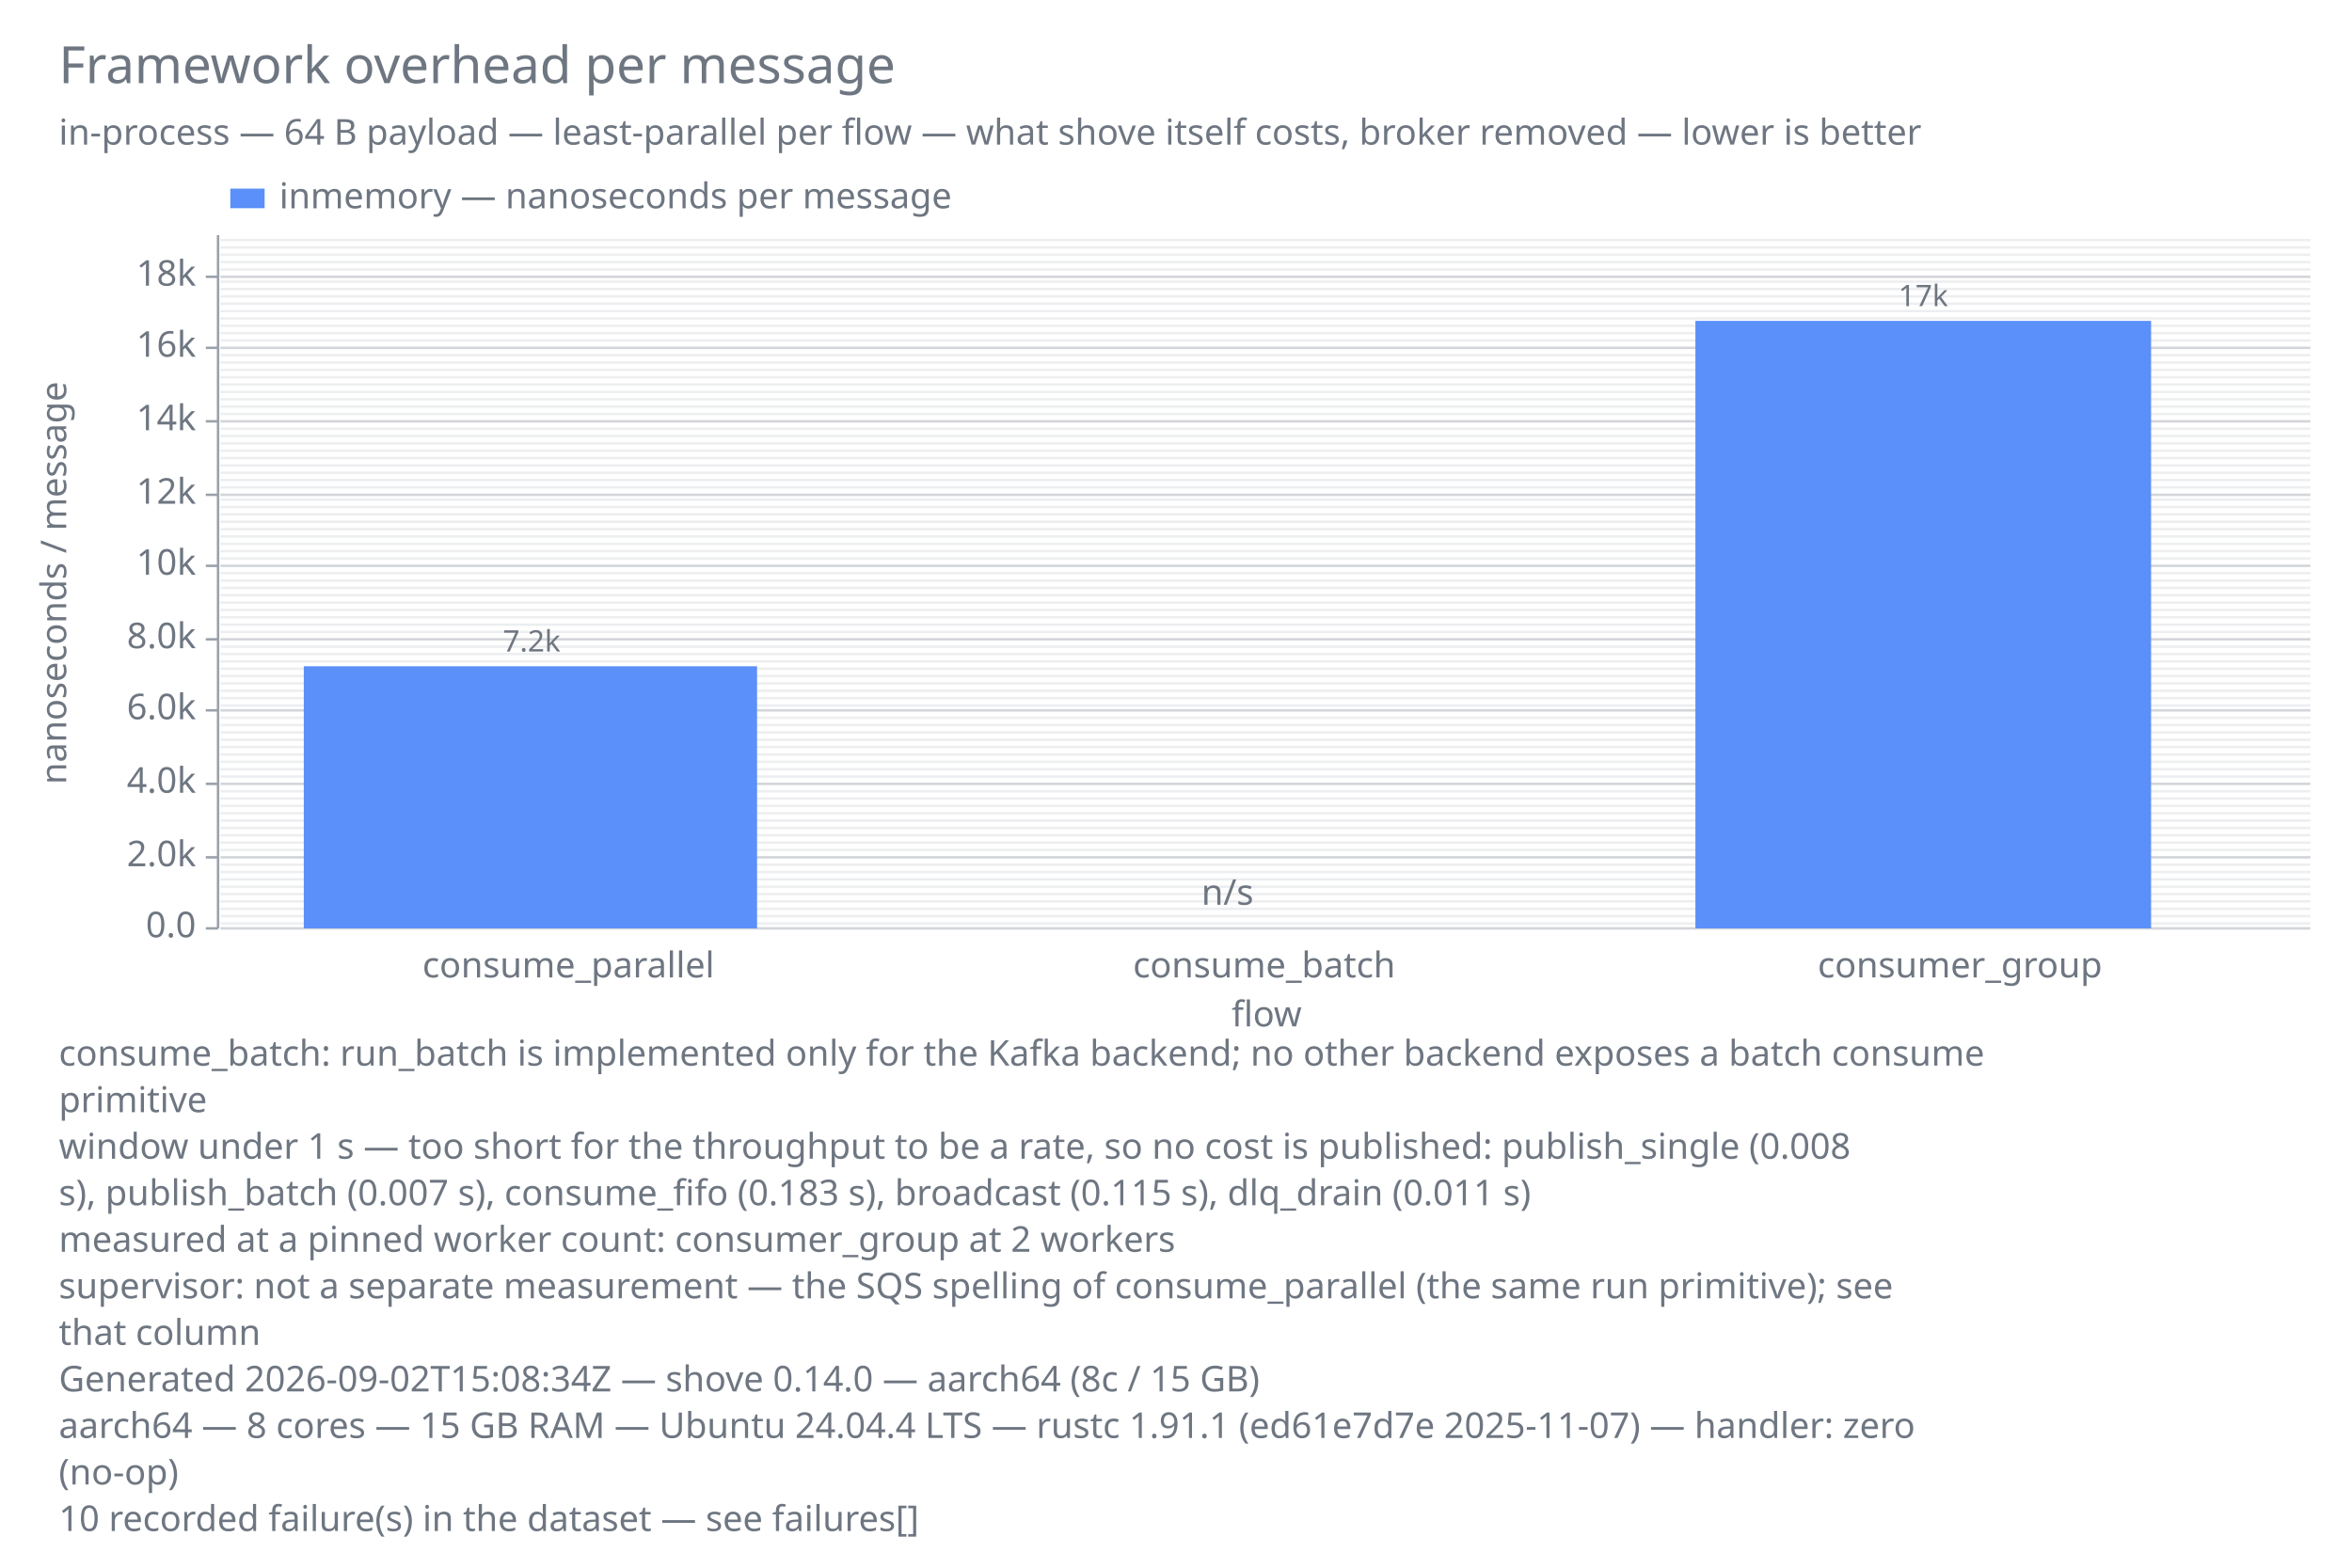
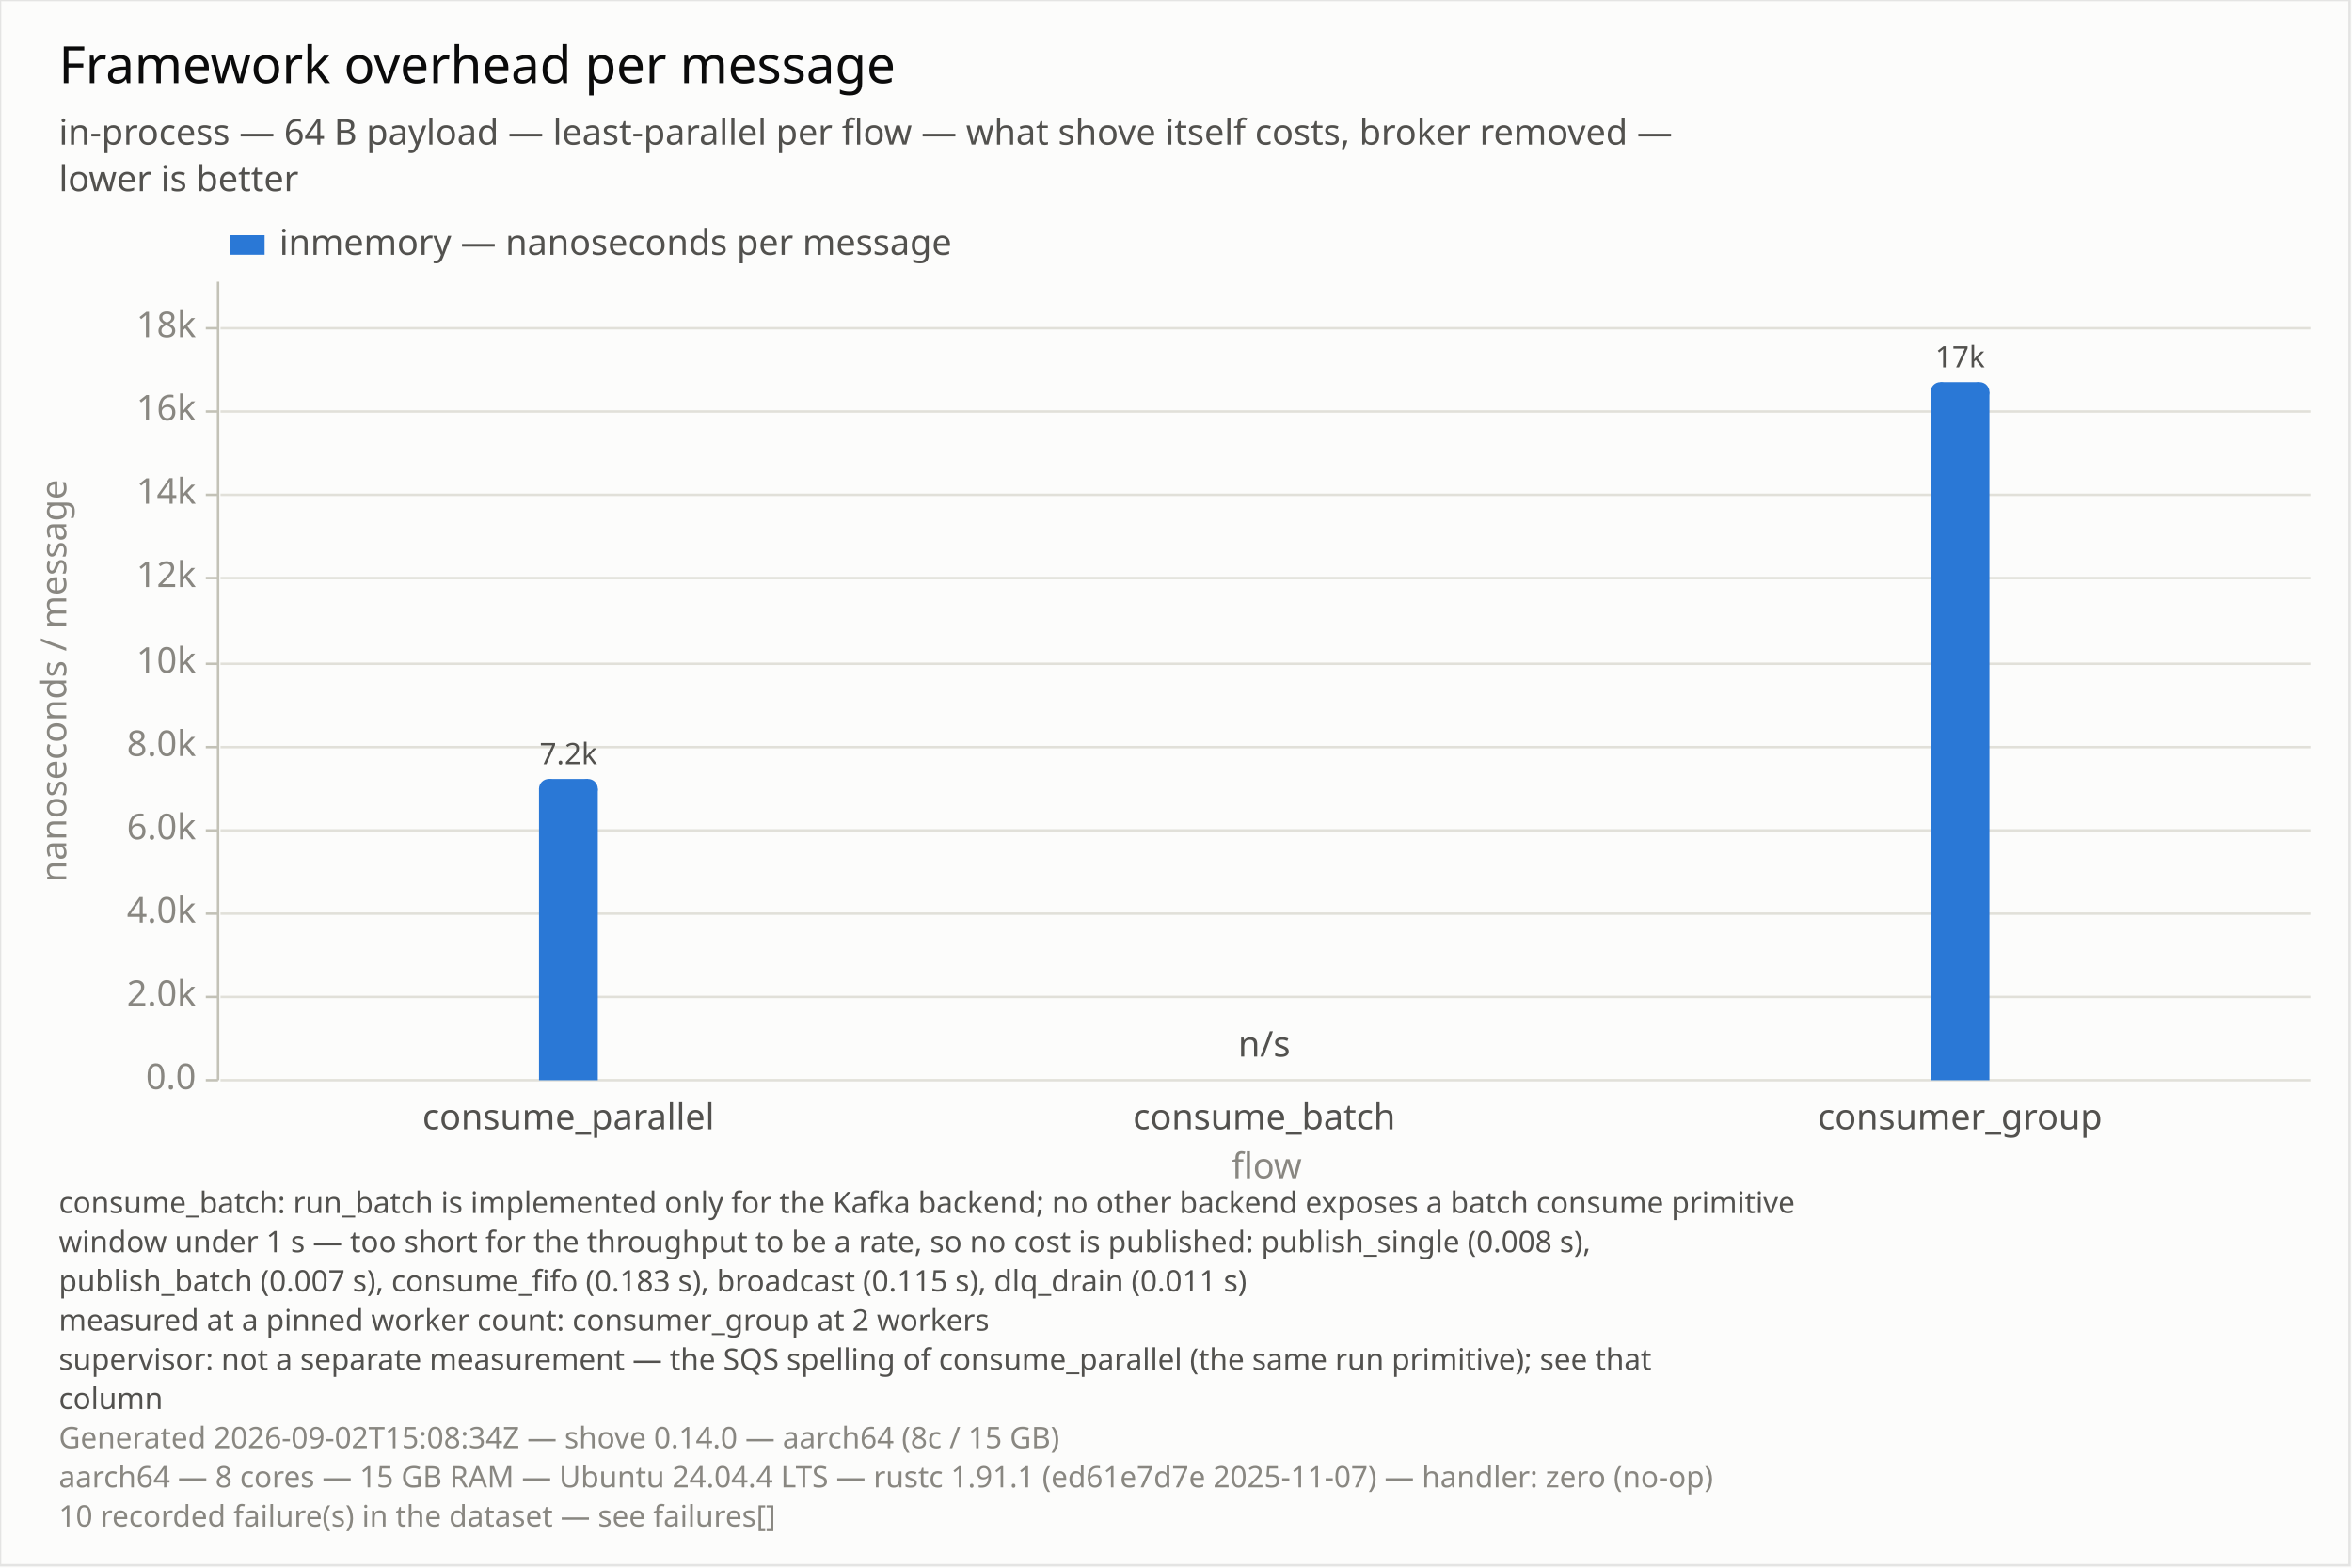
<svg xmlns="http://www.w3.org/2000/svg" width="960" height="640" viewBox="0 0 960 640">
-   <text x="24" y="18" dy="0.76em" text-anchor="start" font-family="sans-serif" font-size="20.968" opacity="1" fill="#6E7681">
+   <rect x="0" y="0" width="960" height="640" opacity="1" fill="#FCFCFB" stroke="none" />
+   <rect x="0" y="0" width="959" height="639" opacity="0.1" fill="none" stroke="#0B0B0B" />
+   <text x="24" y="18" dy="0.76em" text-anchor="start" font-family="sans-serif" font-size="20.968" opacity="1" fill="#0B0B0B">
Framework overhead per message
</text>
-   <text x="24" y="48" dy="0.76em" text-anchor="start" font-family="sans-serif" font-size="14.516" opacity="1" fill="#6E7681">
- in-process — 64 B payload — least-parallel per flow — what shove itself costs, broker removed — lower is better
+   <text x="24" y="48" dy="0.76em" text-anchor="start" font-family="sans-serif" font-size="14.516" opacity="1" fill="#52514E">
+ in-process — 64 B payload — least-parallel per flow — what shove itself costs, broker removed —
</text>
-   <text x="24" y="424" dy="0.76em" text-anchor="start" font-family="sans-serif" font-size="14.516" opacity="1" fill="#6E7681">
- consume_batch: run_batch is implemented only for the Kafka backend; no other backend exposes a batch consume
+   <text x="24" y="67" dy="0.76em" text-anchor="start" font-family="sans-serif" font-size="14.516" opacity="1" fill="#52514E">
+ lower is better
</text>
-   <text x="24" y="443" dy="0.76em" text-anchor="start" font-family="sans-serif" font-size="14.516" opacity="1" fill="#6E7681">
- primitive
+   <text x="24" y="486" dy="0.76em" text-anchor="start" font-family="sans-serif" font-size="12.097" opacity="1" fill="#52514E">
+ consume_batch: run_batch is implemented only for the Kafka backend; no other backend exposes a batch consume primitive
</text>
-   <text x="24" y="462" dy="0.76em" text-anchor="start" font-family="sans-serif" font-size="14.516" opacity="1" fill="#6E7681">
- window under 1 s — too short for the throughput to be a rate, so no cost is published: publish_single (0.008
+   <text x="24" y="502" dy="0.76em" text-anchor="start" font-family="sans-serif" font-size="12.097" opacity="1" fill="#52514E">
+ window under 1 s — too short for the throughput to be a rate, so no cost is published: publish_single (0.008 s),
</text>
-   <text x="24" y="481" dy="0.76em" text-anchor="start" font-family="sans-serif" font-size="14.516" opacity="1" fill="#6E7681">
- s), publish_batch (0.007 s), consume_fifo (0.183 s), broadcast (0.115 s), dlq_drain (0.011 s)
+   <text x="24" y="518" dy="0.76em" text-anchor="start" font-family="sans-serif" font-size="12.097" opacity="1" fill="#52514E">
+ publish_batch (0.007 s), consume_fifo (0.183 s), broadcast (0.115 s), dlq_drain (0.011 s)
</text>
-   <text x="24" y="500" dy="0.76em" text-anchor="start" font-family="sans-serif" font-size="14.516" opacity="1" fill="#6E7681">
+   <text x="24" y="534" dy="0.76em" text-anchor="start" font-family="sans-serif" font-size="12.097" opacity="1" fill="#52514E">
measured at a pinned worker count: consumer_group at 2 workers
</text>
-   <text x="24" y="519" dy="0.76em" text-anchor="start" font-family="sans-serif" font-size="14.516" opacity="1" fill="#6E7681">
- supervisor: not a separate measurement — the SQS spelling of consume_parallel (the same run primitive); see
+   <text x="24" y="550" dy="0.76em" text-anchor="start" font-family="sans-serif" font-size="12.097" opacity="1" fill="#52514E">
+ supervisor: not a separate measurement — the SQS spelling of consume_parallel (the same run primitive); see that
</text>
-   <text x="24" y="538" dy="0.76em" text-anchor="start" font-family="sans-serif" font-size="14.516" opacity="1" fill="#6E7681">
- that column
+   <text x="24" y="566" dy="0.76em" text-anchor="start" font-family="sans-serif" font-size="12.097" opacity="1" fill="#52514E">
+ column
</text>
-   <text x="24" y="557" dy="0.76em" text-anchor="start" font-family="sans-serif" font-size="14.516" opacity="1" fill="#6E7681">
+   <text x="24" y="582" dy="0.76em" text-anchor="start" font-family="sans-serif" font-size="12.097" opacity="1" fill="#898781">
Generated 2026-09-02T15:08:34Z — shove 0.14.0 — aarch64 (8c / 15 GB)
</text>
-   <text x="24" y="576" dy="0.76em" text-anchor="start" font-family="sans-serif" font-size="14.516" opacity="1" fill="#6E7681">
- aarch64 — 8 cores — 15 GB RAM — Ubuntu 24.04.4 LTS — rustc 1.91.1 (ed61e7d7e 2025-11-07) — handler: zero
+   <text x="24" y="598" dy="0.76em" text-anchor="start" font-family="sans-serif" font-size="12.097" opacity="1" fill="#898781">
+ aarch64 — 8 cores — 15 GB RAM — Ubuntu 24.04.4 LTS — rustc 1.91.1 (ed61e7d7e 2025-11-07) — handler: zero (no-op)
</text>
-   <text x="24" y="595" dy="0.76em" text-anchor="start" font-family="sans-serif" font-size="14.516" opacity="1" fill="#6E7681">
- (no-op)
- </text>
-   <text x="24" y="614" dy="0.76em" text-anchor="start" font-family="sans-serif" font-size="14.516" opacity="1" fill="#6E7681">
+   <text x="24" y="614" dy="0.76em" text-anchor="start" font-family="sans-serif" font-size="12.097" opacity="1" fill="#898781">
10 recorded failure(s) in the dataset — see failures[]
</text>
-   <line opacity="0.18" stroke="#9AA1AA" stroke-width="1" x1="90" y1="379" x2="943" y2="379" />
-   <line opacity="0.18" stroke="#9AA1AA" stroke-width="1" x1="90" y1="377" x2="943" y2="377" />
-   <line opacity="0.18" stroke="#9AA1AA" stroke-width="1" x1="90" y1="374" x2="943" y2="374" />
-   <line opacity="0.18" stroke="#9AA1AA" stroke-width="1" x1="90" y1="371" x2="943" y2="371" />
-   <line opacity="0.18" stroke="#9AA1AA" stroke-width="1" x1="90" y1="368" x2="943" y2="368" />
-   <line opacity="0.18" stroke="#9AA1AA" stroke-width="1" x1="90" y1="365" x2="943" y2="365" />
-   <line opacity="0.18" stroke="#9AA1AA" stroke-width="1" x1="90" y1="362" x2="943" y2="362" />
-   <line opacity="0.18" stroke="#9AA1AA" stroke-width="1" x1="90" y1="359" x2="943" y2="359" />
-   <line opacity="0.18" stroke="#9AA1AA" stroke-width="1" x1="90" y1="356" x2="943" y2="356" />
-   <line opacity="0.18" stroke="#9AA1AA" stroke-width="1" x1="90" y1="353" x2="943" y2="353" />
-   <line opacity="0.18" stroke="#9AA1AA" stroke-width="1" x1="90" y1="350" x2="943" y2="350" />
-   <line opacity="0.18" stroke="#9AA1AA" stroke-width="1" x1="90" y1="347" x2="943" y2="347" />
-   <line opacity="0.18" stroke="#9AA1AA" stroke-width="1" x1="90" y1="344" x2="943" y2="344" />
-   <line opacity="0.18" stroke="#9AA1AA" stroke-width="1" x1="90" y1="341" x2="943" y2="341" />
-   <line opacity="0.18" stroke="#9AA1AA" stroke-width="1" x1="90" y1="338" x2="943" y2="338" />
-   <line opacity="0.18" stroke="#9AA1AA" stroke-width="1" x1="90" y1="335" x2="943" y2="335" />
-   <line opacity="0.18" stroke="#9AA1AA" stroke-width="1" x1="90" y1="332" x2="943" y2="332" />
-   <line opacity="0.18" stroke="#9AA1AA" stroke-width="1" x1="90" y1="329" x2="943" y2="329" />
-   <line opacity="0.18" stroke="#9AA1AA" stroke-width="1" x1="90" y1="326" x2="943" y2="326" />
-   <line opacity="0.18" stroke="#9AA1AA" stroke-width="1" x1="90" y1="323" x2="943" y2="323" />
-   <line opacity="0.18" stroke="#9AA1AA" stroke-width="1" x1="90" y1="320" x2="943" y2="320" />
-   <line opacity="0.18" stroke="#9AA1AA" stroke-width="1" x1="90" y1="317" x2="943" y2="317" />
-   <line opacity="0.18" stroke="#9AA1AA" stroke-width="1" x1="90" y1="314" x2="943" y2="314" />
-   <line opacity="0.18" stroke="#9AA1AA" stroke-width="1" x1="90" y1="311" x2="943" y2="311" />
-   <line opacity="0.18" stroke="#9AA1AA" stroke-width="1" x1="90" y1="308" x2="943" y2="308" />
-   <line opacity="0.18" stroke="#9AA1AA" stroke-width="1" x1="90" y1="305" x2="943" y2="305" />
-   <line opacity="0.18" stroke="#9AA1AA" stroke-width="1" x1="90" y1="302" x2="943" y2="302" />
-   <line opacity="0.18" stroke="#9AA1AA" stroke-width="1" x1="90" y1="299" x2="943" y2="299" />
-   <line opacity="0.18" stroke="#9AA1AA" stroke-width="1" x1="90" y1="296" x2="943" y2="296" />
-   <line opacity="0.18" stroke="#9AA1AA" stroke-width="1" x1="90" y1="293" x2="943" y2="293" />
-   <line opacity="0.18" stroke="#9AA1AA" stroke-width="1" x1="90" y1="290" x2="943" y2="290" />
-   <line opacity="0.18" stroke="#9AA1AA" stroke-width="1" x1="90" y1="288" x2="943" y2="288" />
-   <line opacity="0.18" stroke="#9AA1AA" stroke-width="1" x1="90" y1="285" x2="943" y2="285" />
-   <line opacity="0.18" stroke="#9AA1AA" stroke-width="1" x1="90" y1="282" x2="943" y2="282" />
-   <line opacity="0.18" stroke="#9AA1AA" stroke-width="1" x1="90" y1="279" x2="943" y2="279" />
-   <line opacity="0.18" stroke="#9AA1AA" stroke-width="1" x1="90" y1="276" x2="943" y2="276" />
-   <line opacity="0.18" stroke="#9AA1AA" stroke-width="1" x1="90" y1="273" x2="943" y2="273" />
-   <line opacity="0.18" stroke="#9AA1AA" stroke-width="1" x1="90" y1="270" x2="943" y2="270" />
-   <line opacity="0.18" stroke="#9AA1AA" stroke-width="1" x1="90" y1="267" x2="943" y2="267" />
-   <line opacity="0.18" stroke="#9AA1AA" stroke-width="1" x1="90" y1="264" x2="943" y2="264" />
-   <line opacity="0.18" stroke="#9AA1AA" stroke-width="1" x1="90" y1="261" x2="943" y2="261" />
-   <line opacity="0.18" stroke="#9AA1AA" stroke-width="1" x1="90" y1="258" x2="943" y2="258" />
-   <line opacity="0.18" stroke="#9AA1AA" stroke-width="1" x1="90" y1="255" x2="943" y2="255" />
-   <line opacity="0.18" stroke="#9AA1AA" stroke-width="1" x1="90" y1="252" x2="943" y2="252" />
-   <line opacity="0.18" stroke="#9AA1AA" stroke-width="1" x1="90" y1="249" x2="943" y2="249" />
-   <line opacity="0.18" stroke="#9AA1AA" stroke-width="1" x1="90" y1="246" x2="943" y2="246" />
-   <line opacity="0.18" stroke="#9AA1AA" stroke-width="1" x1="90" y1="243" x2="943" y2="243" />
-   <line opacity="0.18" stroke="#9AA1AA" stroke-width="1" x1="90" y1="240" x2="943" y2="240" />
-   <line opacity="0.18" stroke="#9AA1AA" stroke-width="1" x1="90" y1="237" x2="943" y2="237" />
-   <line opacity="0.18" stroke="#9AA1AA" stroke-width="1" x1="90" y1="234" x2="943" y2="234" />
-   <line opacity="0.18" stroke="#9AA1AA" stroke-width="1" x1="90" y1="231" x2="943" y2="231" />
-   <line opacity="0.18" stroke="#9AA1AA" stroke-width="1" x1="90" y1="228" x2="943" y2="228" />
-   <line opacity="0.18" stroke="#9AA1AA" stroke-width="1" x1="90" y1="225" x2="943" y2="225" />
-   <line opacity="0.18" stroke="#9AA1AA" stroke-width="1" x1="90" y1="222" x2="943" y2="222" />
-   <line opacity="0.18" stroke="#9AA1AA" stroke-width="1" x1="90" y1="219" x2="943" y2="219" />
-   <line opacity="0.18" stroke="#9AA1AA" stroke-width="1" x1="90" y1="216" x2="943" y2="216" />
-   <line opacity="0.18" stroke="#9AA1AA" stroke-width="1" x1="90" y1="213" x2="943" y2="213" />
-   <line opacity="0.18" stroke="#9AA1AA" stroke-width="1" x1="90" y1="210" x2="943" y2="210" />
-   <line opacity="0.18" stroke="#9AA1AA" stroke-width="1" x1="90" y1="207" x2="943" y2="207" />
-   <line opacity="0.18" stroke="#9AA1AA" stroke-width="1" x1="90" y1="204" x2="943" y2="204" />
-   <line opacity="0.18" stroke="#9AA1AA" stroke-width="1" x1="90" y1="202" x2="943" y2="202" />
-   <line opacity="0.18" stroke="#9AA1AA" stroke-width="1" x1="90" y1="199" x2="943" y2="199" />
-   <line opacity="0.18" stroke="#9AA1AA" stroke-width="1" x1="90" y1="196" x2="943" y2="196" />
-   <line opacity="0.18" stroke="#9AA1AA" stroke-width="1" x1="90" y1="193" x2="943" y2="193" />
-   <line opacity="0.18" stroke="#9AA1AA" stroke-width="1" x1="90" y1="190" x2="943" y2="190" />
-   <line opacity="0.18" stroke="#9AA1AA" stroke-width="1" x1="90" y1="187" x2="943" y2="187" />
-   <line opacity="0.18" stroke="#9AA1AA" stroke-width="1" x1="90" y1="184" x2="943" y2="184" />
-   <line opacity="0.18" stroke="#9AA1AA" stroke-width="1" x1="90" y1="181" x2="943" y2="181" />
-   <line opacity="0.18" stroke="#9AA1AA" stroke-width="1" x1="90" y1="178" x2="943" y2="178" />
-   <line opacity="0.18" stroke="#9AA1AA" stroke-width="1" x1="90" y1="175" x2="943" y2="175" />
-   <line opacity="0.18" stroke="#9AA1AA" stroke-width="1" x1="90" y1="172" x2="943" y2="172" />
-   <line opacity="0.18" stroke="#9AA1AA" stroke-width="1" x1="90" y1="169" x2="943" y2="169" />
-   <line opacity="0.18" stroke="#9AA1AA" stroke-width="1" x1="90" y1="166" x2="943" y2="166" />
-   <line opacity="0.18" stroke="#9AA1AA" stroke-width="1" x1="90" y1="163" x2="943" y2="163" />
-   <line opacity="0.18" stroke="#9AA1AA" stroke-width="1" x1="90" y1="160" x2="943" y2="160" />
-   <line opacity="0.18" stroke="#9AA1AA" stroke-width="1" x1="90" y1="157" x2="943" y2="157" />
-   <line opacity="0.18" stroke="#9AA1AA" stroke-width="1" x1="90" y1="154" x2="943" y2="154" />
-   <line opacity="0.18" stroke="#9AA1AA" stroke-width="1" x1="90" y1="151" x2="943" y2="151" />
-   <line opacity="0.18" stroke="#9AA1AA" stroke-width="1" x1="90" y1="148" x2="943" y2="148" />
-   <line opacity="0.18" stroke="#9AA1AA" stroke-width="1" x1="90" y1="145" x2="943" y2="145" />
-   <line opacity="0.18" stroke="#9AA1AA" stroke-width="1" x1="90" y1="142" x2="943" y2="142" />
-   <line opacity="0.18" stroke="#9AA1AA" stroke-width="1" x1="90" y1="139" x2="943" y2="139" />
-   <line opacity="0.18" stroke="#9AA1AA" stroke-width="1" x1="90" y1="136" x2="943" y2="136" />
-   <line opacity="0.18" stroke="#9AA1AA" stroke-width="1" x1="90" y1="133" x2="943" y2="133" />
-   <line opacity="0.18" stroke="#9AA1AA" stroke-width="1" x1="90" y1="130" x2="943" y2="130" />
-   <line opacity="0.18" stroke="#9AA1AA" stroke-width="1" x1="90" y1="127" x2="943" y2="127" />
-   <line opacity="0.18" stroke="#9AA1AA" stroke-width="1" x1="90" y1="124" x2="943" y2="124" />
-   <line opacity="0.18" stroke="#9AA1AA" stroke-width="1" x1="90" y1="121" x2="943" y2="121" />
-   <line opacity="0.18" stroke="#9AA1AA" stroke-width="1" x1="90" y1="118" x2="943" y2="118" />
-   <line opacity="0.18" stroke="#9AA1AA" stroke-width="1" x1="90" y1="115" x2="943" y2="115" />
-   <line opacity="0.18" stroke="#9AA1AA" stroke-width="1" x1="90" y1="113" x2="943" y2="113" />
-   <line opacity="0.18" stroke="#9AA1AA" stroke-width="1" x1="90" y1="110" x2="943" y2="110" />
-   <line opacity="0.18" stroke="#9AA1AA" stroke-width="1" x1="90" y1="107" x2="943" y2="107" />
-   <line opacity="0.18" stroke="#9AA1AA" stroke-width="1" x1="90" y1="104" x2="943" y2="104" />
-   <line opacity="0.18" stroke="#9AA1AA" stroke-width="1" x1="90" y1="101" x2="943" y2="101" />
-   <line opacity="0.18" stroke="#9AA1AA" stroke-width="1" x1="90" y1="98" x2="943" y2="98" />
-   <text x="16" y="238" dy="0.76em" text-anchor="middle" font-family="sans-serif" font-size="14.516" opacity="1" fill="#6E7681" transform="rotate(270, 16, 238)">
+   <text x="16" y="278" dy="0.76em" text-anchor="middle" font-family="sans-serif" font-size="14.516" opacity="1" fill="#898781" transform="rotate(270, 16, 278)">
nanoseconds / message
</text>
-   <line opacity="0.32" stroke="#9AA1AA" stroke-width="1" x1="90" y1="379" x2="943" y2="379" />
-   <line opacity="0.32" stroke="#9AA1AA" stroke-width="1" x1="90" y1="350" x2="943" y2="350" />
-   <line opacity="0.32" stroke="#9AA1AA" stroke-width="1" x1="90" y1="320" x2="943" y2="320" />
-   <line opacity="0.32" stroke="#9AA1AA" stroke-width="1" x1="90" y1="290" x2="943" y2="290" />
-   <line opacity="0.32" stroke="#9AA1AA" stroke-width="1" x1="90" y1="261" x2="943" y2="261" />
-   <line opacity="0.32" stroke="#9AA1AA" stroke-width="1" x1="90" y1="231" x2="943" y2="231" />
-   <line opacity="0.32" stroke="#9AA1AA" stroke-width="1" x1="90" y1="202" x2="943" y2="202" />
-   <line opacity="0.32" stroke="#9AA1AA" stroke-width="1" x1="90" y1="172" x2="943" y2="172" />
-   <line opacity="0.32" stroke="#9AA1AA" stroke-width="1" x1="90" y1="142" x2="943" y2="142" />
-   <line opacity="0.32" stroke="#9AA1AA" stroke-width="1" x1="90" y1="113" x2="943" y2="113" />
-   <polyline fill="none" opacity="1" stroke="#9AA1AA" stroke-width="1" points="89,96 89,379 " />
-   <text x="80" y="379" dy="0.5ex" text-anchor="end" font-family="sans-serif" font-size="14.516" opacity="1" fill="#6E7681">
+   <line opacity="1" stroke="#E1E0D9" stroke-width="1" x1="90" y1="441" x2="943" y2="441" />
+   <line opacity="1" stroke="#E1E0D9" stroke-width="1" x1="90" y1="407" x2="943" y2="407" />
+   <line opacity="1" stroke="#E1E0D9" stroke-width="1" x1="90" y1="373" x2="943" y2="373" />
+   <line opacity="1" stroke="#E1E0D9" stroke-width="1" x1="90" y1="339" x2="943" y2="339" />
+   <line opacity="1" stroke="#E1E0D9" stroke-width="1" x1="90" y1="305" x2="943" y2="305" />
+   <line opacity="1" stroke="#E1E0D9" stroke-width="1" x1="90" y1="271" x2="943" y2="271" />
+   <line opacity="1" stroke="#E1E0D9" stroke-width="1" x1="90" y1="236" x2="943" y2="236" />
+   <line opacity="1" stroke="#E1E0D9" stroke-width="1" x1="90" y1="202" x2="943" y2="202" />
+   <line opacity="1" stroke="#E1E0D9" stroke-width="1" x1="90" y1="168" x2="943" y2="168" />
+   <line opacity="1" stroke="#E1E0D9" stroke-width="1" x1="90" y1="134" x2="943" y2="134" />
+   <polyline fill="none" opacity="1" stroke="#C3C2B7" stroke-width="1" points="89,115 89,441 " />
+   <text x="80" y="441" dy="0.5ex" text-anchor="end" font-family="sans-serif" font-size="14.516" opacity="1" fill="#898781">
0.0
</text>
-   <polyline fill="none" opacity="1" stroke="#9AA1AA" stroke-width="1" points="84,379 89,379 " />
-   <text x="80" y="350" dy="0.5ex" text-anchor="end" font-family="sans-serif" font-size="14.516" opacity="1" fill="#6E7681">
+   <polyline fill="none" opacity="1" stroke="#C3C2B7" stroke-width="1" points="84,441 89,441 " />
+   <text x="80" y="407" dy="0.5ex" text-anchor="end" font-family="sans-serif" font-size="14.516" opacity="1" fill="#898781">
2.0k
</text>
-   <polyline fill="none" opacity="1" stroke="#9AA1AA" stroke-width="1" points="84,350 89,350 " />
-   <text x="80" y="320" dy="0.5ex" text-anchor="end" font-family="sans-serif" font-size="14.516" opacity="1" fill="#6E7681">
+   <polyline fill="none" opacity="1" stroke="#C3C2B7" stroke-width="1" points="84,407 89,407 " />
+   <text x="80" y="373" dy="0.5ex" text-anchor="end" font-family="sans-serif" font-size="14.516" opacity="1" fill="#898781">
4.0k
</text>
-   <polyline fill="none" opacity="1" stroke="#9AA1AA" stroke-width="1" points="84,320 89,320 " />
-   <text x="80" y="290" dy="0.5ex" text-anchor="end" font-family="sans-serif" font-size="14.516" opacity="1" fill="#6E7681">
+   <polyline fill="none" opacity="1" stroke="#C3C2B7" stroke-width="1" points="84,373 89,373 " />
+   <text x="80" y="339" dy="0.5ex" text-anchor="end" font-family="sans-serif" font-size="14.516" opacity="1" fill="#898781">
6.0k
</text>
-   <polyline fill="none" opacity="1" stroke="#9AA1AA" stroke-width="1" points="84,290 89,290 " />
-   <text x="80" y="261" dy="0.5ex" text-anchor="end" font-family="sans-serif" font-size="14.516" opacity="1" fill="#6E7681">
+   <polyline fill="none" opacity="1" stroke="#C3C2B7" stroke-width="1" points="84,339 89,339 " />
+   <text x="80" y="305" dy="0.5ex" text-anchor="end" font-family="sans-serif" font-size="14.516" opacity="1" fill="#898781">
8.0k
</text>
-   <polyline fill="none" opacity="1" stroke="#9AA1AA" stroke-width="1" points="84,261 89,261 " />
-   <text x="80" y="231" dy="0.5ex" text-anchor="end" font-family="sans-serif" font-size="14.516" opacity="1" fill="#6E7681">
+   <polyline fill="none" opacity="1" stroke="#C3C2B7" stroke-width="1" points="84,305 89,305 " />
+   <text x="80" y="271" dy="0.5ex" text-anchor="end" font-family="sans-serif" font-size="14.516" opacity="1" fill="#898781">
10k
</text>
-   <polyline fill="none" opacity="1" stroke="#9AA1AA" stroke-width="1" points="84,231 89,231 " />
-   <text x="80" y="202" dy="0.5ex" text-anchor="end" font-family="sans-serif" font-size="14.516" opacity="1" fill="#6E7681">
+   <polyline fill="none" opacity="1" stroke="#C3C2B7" stroke-width="1" points="84,271 89,271 " />
+   <text x="80" y="236" dy="0.5ex" text-anchor="end" font-family="sans-serif" font-size="14.516" opacity="1" fill="#898781">
12k
</text>
-   <polyline fill="none" opacity="1" stroke="#9AA1AA" stroke-width="1" points="84,202 89,202 " />
-   <text x="80" y="172" dy="0.5ex" text-anchor="end" font-family="sans-serif" font-size="14.516" opacity="1" fill="#6E7681">
+   <polyline fill="none" opacity="1" stroke="#C3C2B7" stroke-width="1" points="84,236 89,236 " />
+   <text x="80" y="202" dy="0.5ex" text-anchor="end" font-family="sans-serif" font-size="14.516" opacity="1" fill="#898781">
14k
</text>
-   <polyline fill="none" opacity="1" stroke="#9AA1AA" stroke-width="1" points="84,172 89,172 " />
-   <text x="80" y="142" dy="0.5ex" text-anchor="end" font-family="sans-serif" font-size="14.516" opacity="1" fill="#6E7681">
+   <polyline fill="none" opacity="1" stroke="#C3C2B7" stroke-width="1" points="84,202 89,202 " />
+   <text x="80" y="168" dy="0.5ex" text-anchor="end" font-family="sans-serif" font-size="14.516" opacity="1" fill="#898781">
16k
</text>
-   <polyline fill="none" opacity="1" stroke="#9AA1AA" stroke-width="1" points="84,142 89,142 " />
-   <text x="80" y="113" dy="0.5ex" text-anchor="end" font-family="sans-serif" font-size="14.516" opacity="1" fill="#6E7681">
+   <polyline fill="none" opacity="1" stroke="#C3C2B7" stroke-width="1" points="84,168 89,168 " />
+   <text x="80" y="134" dy="0.5ex" text-anchor="end" font-family="sans-serif" font-size="14.516" opacity="1" fill="#898781">
18k
</text>
-   <polyline fill="none" opacity="1" stroke="#9AA1AA" stroke-width="1" points="84,113 89,113 " />
-   <rect x="124" y="272" width="185" height="107" opacity="1" fill="#5B8FF9" stroke="none" />
-   <text x="217" y="269" dy="-0.5ex" text-anchor="middle" font-family="sans-serif" font-size="12.097" opacity="1" fill="#6E7681">
+   <polyline fill="none" opacity="1" stroke="#C3C2B7" stroke-width="1" points="84,134 89,134 " />
+   <rect x="220" y="322" width="24" height="119" opacity="1" fill="#2A78D6" stroke="none" />
+   <rect x="224" y="318" width="16" height="5" opacity="1" fill="#2A78D6" stroke="none" />
+   <circle cx="224" cy="322" r="4" opacity="1" fill="#2A78D6" stroke="none" stroke-width="0" />
+   <circle cx="240" cy="322" r="4" opacity="1" fill="#2A78D6" stroke="none" stroke-width="0" />
+   <text x="232" y="315" dy="-0.5ex" text-anchor="middle" font-family="sans-serif" font-size="12.097" opacity="1" fill="#52514E">
7.2k
</text>
-   <text x="501" y="373" dy="-0.5ex" text-anchor="middle" font-family="sans-serif" font-size="14.516" opacity="1" fill="#6E7681">
+   <text x="516" y="435" dy="-0.5ex" text-anchor="middle" font-family="sans-serif" font-size="14.516" opacity="1" fill="#52514E">
n/s
</text>
-   <rect x="692" y="131" width="186" height="248" opacity="1" fill="#5B8FF9" stroke="none" />
-   <text x="785" y="128" dy="-0.5ex" text-anchor="middle" font-family="sans-serif" font-size="12.097" opacity="1" fill="#6E7681">
+   <rect x="788" y="160" width="24" height="281" opacity="1" fill="#2A78D6" stroke="none" />
+   <rect x="792" y="156" width="16" height="5" opacity="1" fill="#2A78D6" stroke="none" />
+   <circle cx="792" cy="160" r="4" opacity="1" fill="#2A78D6" stroke="none" stroke-width="0" />
+   <circle cx="808" cy="160" r="4" opacity="1" fill="#2A78D6" stroke="none" stroke-width="0" />
+   <text x="800" y="153" dy="-0.5ex" text-anchor="middle" font-family="sans-serif" font-size="12.097" opacity="1" fill="#52514E">
17k
</text>
-   <text x="232" y="388" dy="0.76em" text-anchor="middle" font-family="sans-serif" font-size="14.516" opacity="1" fill="#6E7681">
+   <text x="232" y="450" dy="0.76em" text-anchor="middle" font-family="sans-serif" font-size="14.516" opacity="1" fill="#52514E">
consume_parallel
</text>
-   <text x="516" y="388" dy="0.76em" text-anchor="middle" font-family="sans-serif" font-size="14.516" opacity="1" fill="#6E7681">
+   <text x="516" y="450" dy="0.76em" text-anchor="middle" font-family="sans-serif" font-size="14.516" opacity="1" fill="#52514E">
consume_batch
</text>
-   <text x="800" y="388" dy="0.76em" text-anchor="middle" font-family="sans-serif" font-size="14.516" opacity="1" fill="#6E7681">
+   <text x="800" y="450" dy="0.76em" text-anchor="middle" font-family="sans-serif" font-size="14.516" opacity="1" fill="#52514E">
consumer_group
</text>
-   <text x="517" y="408" dy="0.76em" text-anchor="middle" font-family="sans-serif" font-size="14.516" opacity="1" fill="#6E7681">
+   <text x="517" y="470" dy="0.76em" text-anchor="middle" font-family="sans-serif" font-size="14.516" opacity="1" fill="#898781">
flow
</text>
-   <rect x="94" y="77" width="14" height="8" opacity="1" fill="#5B8FF9" stroke="none" />
-   <text x="114" y="74" dy="0.76em" text-anchor="start" font-family="sans-serif" font-size="14.516" opacity="1" fill="#6E7681">
+   <rect x="94" y="96" width="14" height="8" opacity="1" fill="#2A78D6" stroke="none" />
+   <text x="114" y="93" dy="0.76em" text-anchor="start" font-family="sans-serif" font-size="14.516" opacity="1" fill="#52514E">
inmemory — nanoseconds per message
</text>
</svg>
